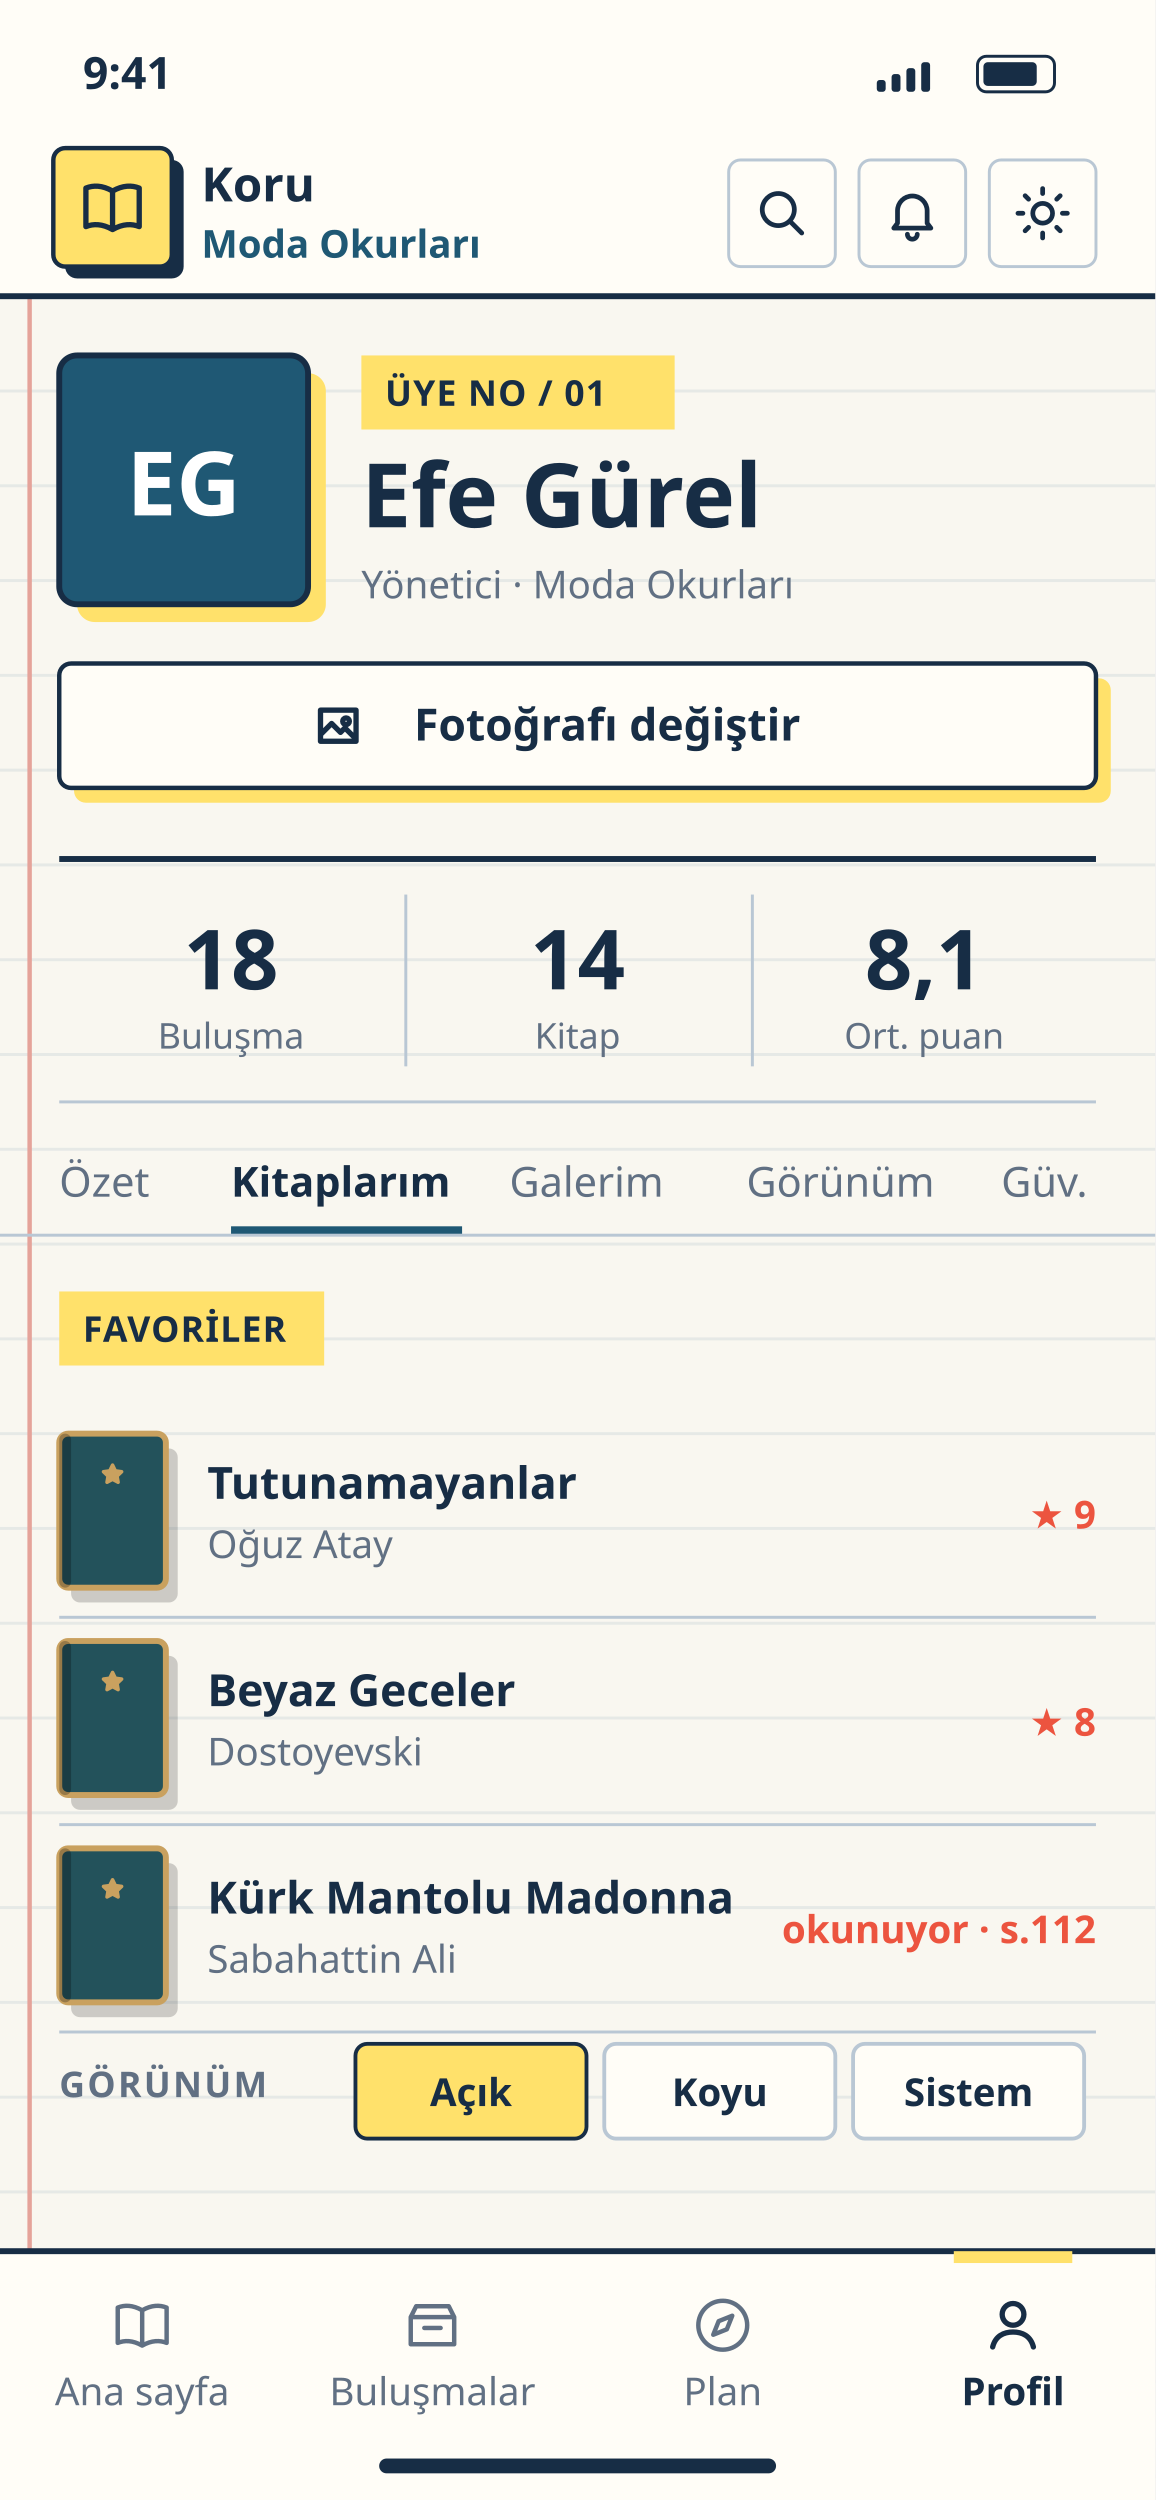
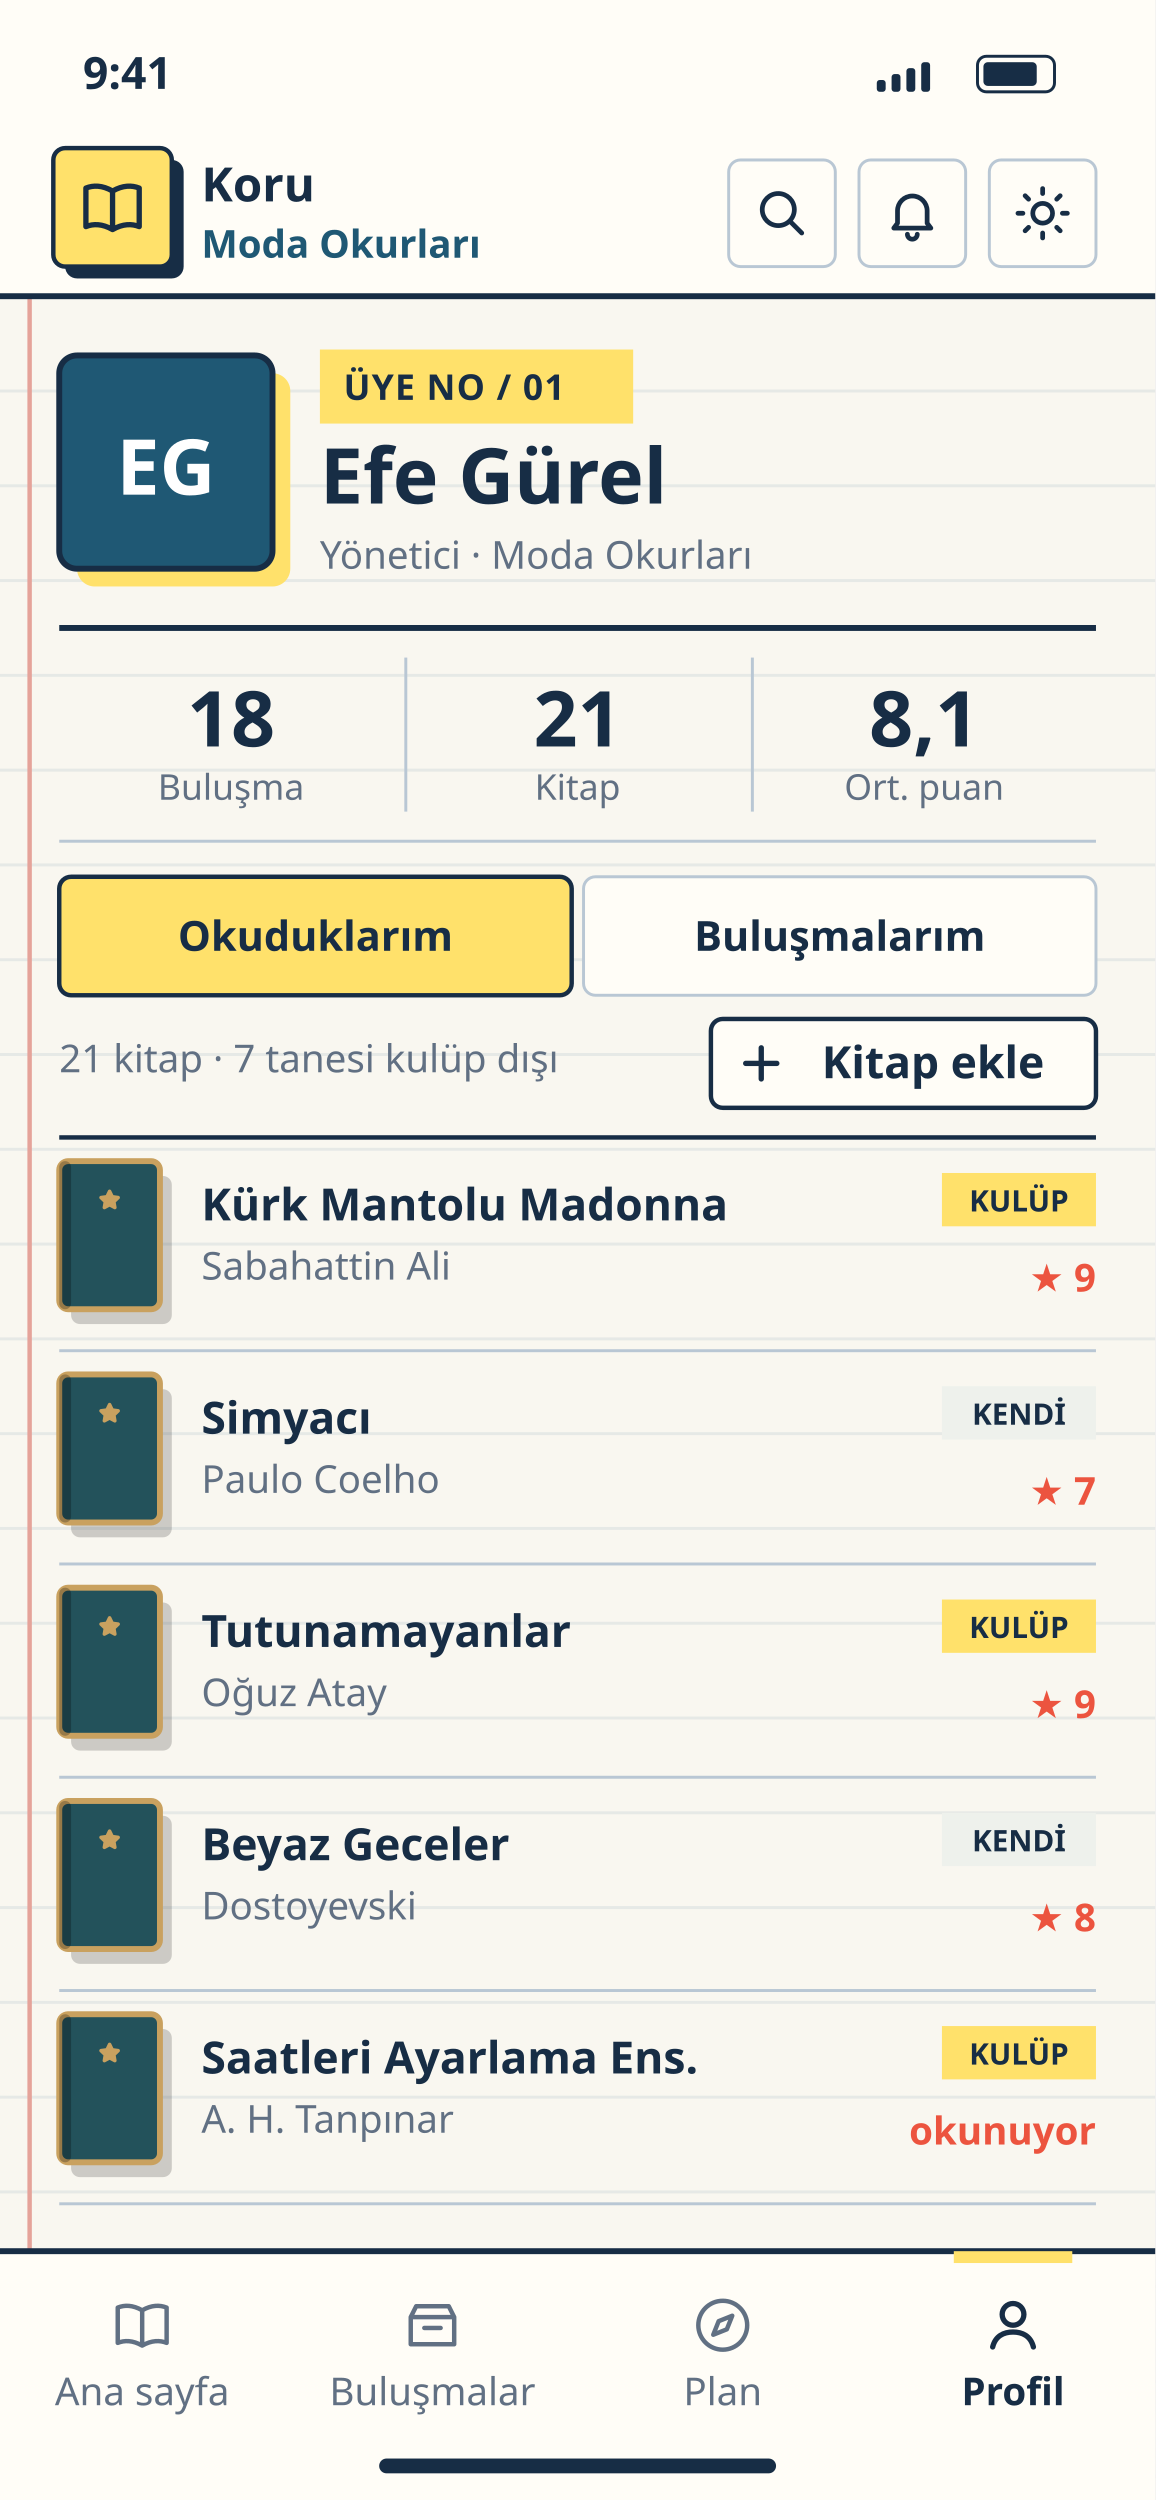
<svg xmlns="http://www.w3.org/2000/svg" width="390" height="844" viewBox="0 0 390 844">
  <rect x="0" y="0" width="390" height="844" rx="0" fill="#f9f7f0" />
  <line x1="0" y1="132" x2="390" y2="132" stroke="#e6e9e6" stroke-width="1" />
  <line x1="0" y1="164" x2="390" y2="164" stroke="#e6e9e6" stroke-width="1" />
  <line x1="0" y1="196" x2="390" y2="196" stroke="#e6e9e6" stroke-width="1" />
  <line x1="0" y1="228" x2="390" y2="228" stroke="#e6e9e6" stroke-width="1" />
  <line x1="0" y1="260" x2="390" y2="260" stroke="#e6e9e6" stroke-width="1" />
  <line x1="0" y1="292" x2="390" y2="292" stroke="#e6e9e6" stroke-width="1" />
  <line x1="0" y1="324" x2="390" y2="324" stroke="#e6e9e6" stroke-width="1" />
  <line x1="0" y1="356" x2="390" y2="356" stroke="#e6e9e6" stroke-width="1" />
  <line x1="0" y1="388" x2="390" y2="388" stroke="#e6e9e6" stroke-width="1" />
  <line x1="0" y1="420" x2="390" y2="420" stroke="#e6e9e6" stroke-width="1" />
  <line x1="0" y1="452" x2="390" y2="452" stroke="#e6e9e6" stroke-width="1" />
  <line x1="0" y1="484" x2="390" y2="484" stroke="#e6e9e6" stroke-width="1" />
  <line x1="0" y1="516" x2="390" y2="516" stroke="#e6e9e6" stroke-width="1" />
  <line x1="0" y1="548" x2="390" y2="548" stroke="#e6e9e6" stroke-width="1" />
  <line x1="0" y1="580" x2="390" y2="580" stroke="#e6e9e6" stroke-width="1" />
  <line x1="0" y1="612" x2="390" y2="612" stroke="#e6e9e6" stroke-width="1" />
  <line x1="0" y1="644" x2="390" y2="644" stroke="#e6e9e6" stroke-width="1" />
  <line x1="0" y1="676" x2="390" y2="676" stroke="#e6e9e6" stroke-width="1" />
  <line x1="0" y1="708" x2="390" y2="708" stroke="#e6e9e6" stroke-width="1" />
  <line x1="0" y1="740" x2="390" y2="740" stroke="#e6e9e6" stroke-width="1" />
  <line x1="0" y1="772" x2="390" y2="772" stroke="#e6e9e6" stroke-width="1" />
  <line x1="0" y1="804" x2="390" y2="804" stroke="#e6e9e6" stroke-width="1" />
  <line x1="0" y1="836" x2="390" y2="836" stroke="#e6e9e6" stroke-width="1" />
  <line x1="10" y1="100" x2="10" y2="844" stroke="#e5a39a" stroke-width="1.5" />
  <rect x="0" y="0" width="390" height="100" rx="0" fill="#fffdf7" />
  <text x="28" y="30" font-family="Bricolage Grotesque" font-size="15" font-weight="600" fill="#172d45" text-anchor="start">9:41</text>
  <rect x="330" y="19" width="26" height="12" rx="3" fill="none" stroke="#172d45" stroke-width="1" />
  <rect x="332" y="21" width="18" height="8" rx="1.5" fill="#172d45" />
  <rect x="296" y="27" width="3" height="4" rx="1" fill="#172d45" />
  <rect x="301" y="25" width="3" height="6" rx="1" fill="#172d45" />
  <rect x="306" y="23" width="3" height="8" rx="1" fill="#172d45" />
  <rect x="311" y="21" width="3" height="10" rx="1" fill="#172d45" />
  <rect x="22" y="54" width="40" height="40" rx="4" fill="#172d45" />
  <rect x="18" y="50" width="40" height="40" rx="4" fill="#ffe16b" stroke="#172d45" stroke-width="1.5" />
  <g transform="translate(26.0,58.0) scale(1)">
    <path d="M3 5.5C5.5 4.5 8.5 4.5 12 6.5c3.5-2 6.5-2 9-1v13c-2.5-1-5.5-1-9 1-3.5-2-6.5-2-9-1z M12 6.5v13" fill="none" stroke="#172d45" stroke-width="1.80" stroke-linecap="round" stroke-linejoin="round" />
  </g>
  <text x="68" y="68" font-family="Bricolage Grotesque" font-size="16" font-weight="600" fill="#172d45" text-anchor="start">Koru</text>
  <text x="68" y="87" font-family="Bricolage Grotesque" font-size="13" font-weight="600" fill="#1f5874" text-anchor="start">Moda Okurları</text>
  <rect x="246" y="54" width="36" height="36" rx="4" fill="#fffdf7" stroke="#b9c7d4" stroke-width="1" />
  <g transform="translate(254,62) scale(0.8333)">
    <path d="M10.5 4a6.5 6.5 0 1 0 0 13a6.5 6.5 0 1 0 0-13z M15.5 15.5L20 20" fill="none" stroke="#172d45" stroke-width="1.92" stroke-linecap="round" stroke-linejoin="round" />
  </g>
  <rect x="290" y="54" width="36" height="36" rx="4" fill="#fffdf7" stroke="#b9c7d4" stroke-width="1" />
  <g transform="translate(298,62) scale(0.8333)">
    <path d="M6 16V11a6 6 0 0 1 12 0v5l1.5 2h-15z M10 20.5a2 2 0 0 0 4 0" fill="none" stroke="#172d45" stroke-width="1.92" stroke-linecap="round" stroke-linejoin="round" />
  </g>
  <rect x="334" y="54" width="36" height="36" rx="4" fill="#fffdf7" stroke="#b9c7d4" stroke-width="1" />
  <g transform="translate(342,62) scale(0.8333)">
    <path d="M12 8a4 4 0 1 0 0 8a4 4 0 1 0 0-8z M12 2v2 M12 20v2 M2 12h2 M20 12h2 M4.9 4.9l1.4 1.4 M17.7 17.7l1.4 1.4 M4.9 19.1l1.4-1.4 M17.7 6.3l1.4-1.4" fill="none" stroke="#172d45" stroke-width="1.92" stroke-linecap="round" stroke-linejoin="round" />
  </g>
  <line x1="0" y1="100" x2="390" y2="100" stroke="#172d45" stroke-width="2" />
-   <rect x="26" y="126" width="84" height="84" rx="6" fill="#ffe16b" />
-   <rect x="20" y="120" width="84" height="84" rx="6" fill="#1f5874" stroke="#172d45" stroke-width="2" />
-   <text x="62" y="174" font-family="Bricolage Grotesque" font-size="30" font-weight="700" fill="#ffffff" text-anchor="middle">EG</text>
-   <rect x="122" y="120" width="105.76" height="25" rx="0" fill="#ffe16b" />
-   <text x="130" y="137" font-family="Bricolage Grotesque" font-size="12" font-weight="700" fill="#172d45" text-anchor="start" letter-spacing="0.4">ÜYE NO / 01</text>
-   <text x="122" y="178" font-family="Bricolage Grotesque" font-size="30" font-weight="700" fill="#172d45" text-anchor="start">Efe Gürel</text>
-   <text x="122" y="202" font-family="Literata" font-size="13" font-weight="400" fill="#617083" text-anchor="start">Yönetici · Moda Okurları</text>
-   <rect x="25" y="229" width="350" height="42" rx="4" fill="#ffe16b" />
-   <rect x="20" y="224" width="350" height="42" rx="4" fill="#fffdf7" stroke="#172d45" stroke-width="1.5" />
-   <g transform="translate(105.2,236.0) scale(0.75)">
-     <path d="M4 5h16v14H4z M4 16l5-5 4 4 2-2 5 5 M15.5 8.5a1.5 1.5 0 1 0 0 3a1.5 1.5 0 1 0 0-3z" fill="none" stroke="#172d45" stroke-width="2.40" stroke-linecap="round" stroke-linejoin="round" />
+   <rect x="26" y="126" width="72" height="72" rx="6" fill="#ffe16b" />
+   <rect x="20" y="120" width="72" height="72" rx="6" fill="#1f5874" stroke="#172d45" stroke-width="2" />
+   <text x="56" y="167" font-family="Bricolage Grotesque" font-size="26" font-weight="700" fill="#ffffff" text-anchor="middle">EG</text>
+   <rect x="108" y="118" width="105.76" height="25" rx="0" fill="#ffe16b" />
+   <text x="116" y="135" font-family="Bricolage Grotesque" font-size="12" font-weight="700" fill="#172d45" text-anchor="start" letter-spacing="0.4">ÜYE NO / 01</text>
+   <text x="108" y="170" font-family="Bricolage Grotesque" font-size="26" font-weight="700" fill="#172d45" text-anchor="start">Efe Gürel</text>
+   <text x="108" y="192" font-family="Literata" font-size="13" font-weight="400" fill="#617083" text-anchor="start">Yönetici · Moda Okurları</text>
+   <line x1="20" y1="212" x2="370" y2="212" stroke="#172d45" stroke-width="2" />
+   <text x="78" y="252" font-family="Bricolage Grotesque" font-size="26" font-weight="700" fill="#172d45" text-anchor="middle">18</text>
+   <text x="78" y="270" font-family="Literata" font-size="12" font-weight="400" fill="#617083" text-anchor="middle">Buluşma</text>
+   <line x1="137" y1="222" x2="137" y2="274" stroke="#b9c7d4" stroke-width="1" />
+   <text x="195" y="252" font-family="Bricolage Grotesque" font-size="26" font-weight="700" fill="#172d45" text-anchor="middle">21</text>
+   <text x="195" y="270" font-family="Literata" font-size="12" font-weight="400" fill="#617083" text-anchor="middle">Kitap</text>
+   <line x1="254" y1="222" x2="254" y2="274" stroke="#b9c7d4" stroke-width="1" />
+   <text x="312" y="252" font-family="Bricolage Grotesque" font-size="26" font-weight="700" fill="#172d45" text-anchor="middle">8,1</text>
+   <text x="312" y="270" font-family="Literata" font-size="12" font-weight="400" fill="#617083" text-anchor="middle">Ort. puan</text>
+   <line x1="20" y1="284" x2="370" y2="284" stroke="#b9c7d4" stroke-width="1" />
+   <rect x="20.0" y="296" width="173.0" height="40" rx="4" fill="#ffe16b" stroke="#172d45" stroke-width="1.5" />
+   <text x="106.5" y="321.0" font-family="Literata" font-size="14" font-weight="600" fill="#172d45" text-anchor="middle">Okuduklarım</text>
+   <rect x="197.0" y="296" width="173.0" height="40" rx="4" fill="#fffdf7" stroke="#b9c7d4" stroke-width="1" />
+   <text x="283.5" y="321.0" font-family="Literata" font-size="14" font-weight="600" fill="#172d45" text-anchor="middle">Buluşmalarım</text>
+   <text x="20" y="362" font-family="Literata" font-size="13" font-weight="400" fill="#617083" text-anchor="start">21 kitap · 7 tanesi kulüp dışı</text>
+   <rect x="240" y="344" width="130" height="30" rx="4" fill="#fffdf7" stroke="#172d45" stroke-width="1.5" />
+   <g transform="translate(248.0,350.0) scale(0.75)">
+     <path d="M12 5v14 M5 12h14" fill="none" stroke="#172d45" stroke-width="2.40" stroke-linecap="round" stroke-linejoin="round" />
  </g>
-   <text x="205.0" y="250.0" font-family="Literata" font-size="15" font-weight="600" fill="#172d45" text-anchor="middle">Fotoğrafı değiştir</text>
-   <line x1="20" y1="290" x2="370" y2="290" stroke="#172d45" stroke-width="2" />
-   <text x="78" y="334" font-family="Bricolage Grotesque" font-size="28" font-weight="700" fill="#172d45" text-anchor="middle">18</text>
-   <text x="78" y="354" font-family="Literata" font-size="12" font-weight="400" fill="#617083" text-anchor="middle">Buluşma</text>
-   <line x1="137" y1="302" x2="137" y2="360" stroke="#b9c7d4" stroke-width="1" />
-   <text x="195" y="334" font-family="Bricolage Grotesque" font-size="28" font-weight="700" fill="#172d45" text-anchor="middle">14</text>
-   <text x="195" y="354" font-family="Literata" font-size="12" font-weight="400" fill="#617083" text-anchor="middle">Kitap</text>
-   <line x1="254" y1="302" x2="254" y2="360" stroke="#b9c7d4" stroke-width="1" />
-   <text x="312" y="334" font-family="Bricolage Grotesque" font-size="28" font-weight="700" fill="#172d45" text-anchor="middle">8,1</text>
-   <text x="312" y="354" font-family="Literata" font-size="12" font-weight="400" fill="#617083" text-anchor="middle">Ort. puan</text>
-   <line x1="20" y1="372" x2="370" y2="372" stroke="#b9c7d4" stroke-width="1" />
-   <text x="20" y="404" font-family="Bricolage Grotesque" font-size="14" font-weight="500" fill="#617083" text-anchor="start">Özet</text>
-   <text x="78" y="404" font-family="Bricolage Grotesque" font-size="14" font-weight="700" fill="#172d45" text-anchor="start">Kitaplarım</text>
-   <rect x="78" y="414" width="78" height="3" rx="0" fill="#1f5874" />
-   <text x="172" y="404" font-family="Bricolage Grotesque" font-size="14" font-weight="500" fill="#617083" text-anchor="start">Galerim</text>
-   <text x="252" y="404" font-family="Bricolage Grotesque" font-size="14" font-weight="500" fill="#617083" text-anchor="start">Görünüm</text>
-   <text x="338" y="404" font-family="Bricolage Grotesque" font-size="14" font-weight="500" fill="#617083" text-anchor="start">Güv.</text>
-   <line x1="0" y1="417" x2="390" y2="417" stroke="#b9c7d4" stroke-width="1" />
-   <rect x="20" y="436" width="89.44" height="25" rx="0" fill="#ffe16b" />
-   <text x="28" y="453" font-family="Bricolage Grotesque" font-size="12" font-weight="700" fill="#172d45" text-anchor="start" letter-spacing="0.4">FAVORİLER</text>
-   <g transform="rotate(0 38.0 510.0)">
-     <rect x="24" y="489" width="36" height="52" rx="3" fill="#000000" opacity="0.18" />
-     <rect x="20" y="484" width="36" height="52" rx="3" fill="#23525b" stroke="#c9a15f" stroke-width="2" />
-     <rect x="20" y="484" width="4" height="52" rx="2" fill="#000000" opacity="0.25" />
-     <g transform="translate(33.68,493.36) scale(0.36)">
-       <path d="M12 3.5l2.6 5.4 5.9.8-4.3 4.1 1 5.8L12 16.8l-5.2 2.8 1-5.8L3.5 9.7l5.9-.8z" fill="#c9a15f" stroke="#c9a15f" stroke-width="3.33" stroke-linecap="round" stroke-linejoin="round" />
+   <text x="315.0" y="364.0" font-family="Literata" font-size="15" font-weight="600" fill="#172d45" text-anchor="middle">Kitap ekle</text>
+   <line x1="20" y1="384" x2="370" y2="384" stroke="#172d45" stroke-width="1.5" />
+   <g transform="rotate(0 37.0 417.0)">
+     <rect x="24" y="397" width="34" height="50" rx="3" fill="#000000" opacity="0.18" />
+     <rect x="20" y="392" width="34" height="50" rx="3" fill="#23525b" stroke="#c9a15f" stroke-width="2" />
+     <rect x="20" y="392" width="4" height="50" rx="2" fill="#000000" opacity="0.25" />
+     <g transform="translate(32.92,401.0) scale(0.34)">
+       <path d="M12 3.5l2.6 5.4 5.9.8-4.3 4.1 1 5.8L12 16.8l-5.2 2.8 1-5.8L3.5 9.7l5.9-.8z" fill="#c9a15f" stroke="#c9a15f" stroke-width="3.53" stroke-linecap="round" stroke-linejoin="round" />
    </g>
  </g>
-   <text x="70" y="506" font-family="Bricolage Grotesque" font-size="15" font-weight="700" fill="#172d45" text-anchor="start">Tutunamayanlar</text>
-   <text x="70" y="526" font-family="Literata" font-size="13" font-weight="400" fill="#617083" text-anchor="start">Oğuz Atay</text>
-   <text x="370" y="516" font-family="Literata" font-size="13" font-weight="600" fill="#ec543f" text-anchor="end">★ 9</text>
-   <line x1="20" y1="546" x2="370" y2="546" stroke="#b9c7d4" stroke-width="1" />
-   <g transform="rotate(0 38.0 580.0)">
-     <rect x="24" y="559" width="36" height="52" rx="3" fill="#000000" opacity="0.18" />
-     <rect x="20" y="554" width="36" height="52" rx="3" fill="#23525b" stroke="#c9a15f" stroke-width="2" />
-     <rect x="20" y="554" width="4" height="52" rx="2" fill="#000000" opacity="0.25" />
-     <g transform="translate(33.68,563.36) scale(0.36)">
-       <path d="M12 3.5l2.6 5.4 5.9.8-4.3 4.1 1 5.8L12 16.8l-5.2 2.8 1-5.8L3.5 9.7l5.9-.8z" fill="#c9a15f" stroke="#c9a15f" stroke-width="3.33" stroke-linecap="round" stroke-linejoin="round" />
+   <text x="68" y="412" font-family="Bricolage Grotesque" font-size="15" font-weight="700" fill="#172d45" text-anchor="start">Kürk Mantolu Madonna</text>
+   <text x="68" y="432" font-family="Literata" font-size="13" font-weight="400" fill="#617083" text-anchor="start">Sabahattin Ali</text>
+   <rect x="318" y="396" width="52" height="18" rx="0" fill="#ffe16b" />
+   <text x="344.0" y="409" font-family="Bricolage Grotesque" font-size="10" font-weight="700" fill="#172d45" text-anchor="middle">KULÜP</text>
+   <text x="370" y="436" font-family="Literata" font-size="13" font-weight="600" fill="#ec543f" text-anchor="end">★ 9</text>
+   <line x1="20" y1="456" x2="370" y2="456" stroke="#b9c7d4" stroke-width="1" />
+   <g transform="rotate(0 37.0 489.0)">
+     <rect x="24" y="469" width="34" height="50" rx="3" fill="#000000" opacity="0.18" />
+     <rect x="20" y="464" width="34" height="50" rx="3" fill="#23525b" stroke="#c9a15f" stroke-width="2" />
+     <rect x="20" y="464" width="4" height="50" rx="2" fill="#000000" opacity="0.25" />
+     <g transform="translate(32.92,473.0) scale(0.34)">
+       <path d="M12 3.5l2.6 5.4 5.9.8-4.3 4.1 1 5.8L12 16.8l-5.2 2.8 1-5.8L3.5 9.7l5.9-.8z" fill="#c9a15f" stroke="#c9a15f" stroke-width="3.53" stroke-linecap="round" stroke-linejoin="round" />
    </g>
  </g>
-   <text x="70" y="576" font-family="Bricolage Grotesque" font-size="15" font-weight="700" fill="#172d45" text-anchor="start">Beyaz Geceler</text>
-   <text x="70" y="596" font-family="Literata" font-size="13" font-weight="400" fill="#617083" text-anchor="start">Dostoyevski</text>
-   <text x="370" y="586" font-family="Literata" font-size="13" font-weight="600" fill="#ec543f" text-anchor="end">★ 8</text>
-   <line x1="20" y1="616" x2="370" y2="616" stroke="#b9c7d4" stroke-width="1" />
-   <g transform="rotate(0 38.0 650.0)">
-     <rect x="24" y="629" width="36" height="52" rx="3" fill="#000000" opacity="0.18" />
-     <rect x="20" y="624" width="36" height="52" rx="3" fill="#23525b" stroke="#c9a15f" stroke-width="2" />
-     <rect x="20" y="624" width="4" height="52" rx="2" fill="#000000" opacity="0.25" />
-     <g transform="translate(33.68,633.36) scale(0.36)">
-       <path d="M12 3.5l2.6 5.4 5.9.8-4.3 4.1 1 5.8L12 16.8l-5.2 2.8 1-5.8L3.5 9.7l5.9-.8z" fill="#c9a15f" stroke="#c9a15f" stroke-width="3.33" stroke-linecap="round" stroke-linejoin="round" />
+   <text x="68" y="484" font-family="Bricolage Grotesque" font-size="15" font-weight="700" fill="#172d45" text-anchor="start">Simyacı</text>
+   <text x="68" y="504" font-family="Literata" font-size="13" font-weight="400" fill="#617083" text-anchor="start">Paulo Coelho</text>
+   <rect x="318" y="468" width="52" height="18" rx="0" fill="#eef1ec" />
+   <text x="344.0" y="481" font-family="Bricolage Grotesque" font-size="10" font-weight="700" fill="#172d45" text-anchor="middle">KENDİ</text>
+   <text x="370" y="508" font-family="Literata" font-size="13" font-weight="600" fill="#ec543f" text-anchor="end">★ 7</text>
+   <line x1="20" y1="528" x2="370" y2="528" stroke="#b9c7d4" stroke-width="1" />
+   <g transform="rotate(0 37.0 561.0)">
+     <rect x="24" y="541" width="34" height="50" rx="3" fill="#000000" opacity="0.18" />
+     <rect x="20" y="536" width="34" height="50" rx="3" fill="#23525b" stroke="#c9a15f" stroke-width="2" />
+     <rect x="20" y="536" width="4" height="50" rx="2" fill="#000000" opacity="0.25" />
+     <g transform="translate(32.92,545.0) scale(0.34)">
+       <path d="M12 3.5l2.6 5.4 5.9.8-4.3 4.1 1 5.8L12 16.8l-5.2 2.8 1-5.8L3.5 9.7l5.9-.8z" fill="#c9a15f" stroke="#c9a15f" stroke-width="3.53" stroke-linecap="round" stroke-linejoin="round" />
    </g>
  </g>
-   <text x="70" y="646" font-family="Bricolage Grotesque" font-size="15" font-weight="700" fill="#172d45" text-anchor="start">Kürk Mantolu Madonna</text>
-   <text x="70" y="666" font-family="Literata" font-size="13" font-weight="400" fill="#617083" text-anchor="start">Sabahattin Ali</text>
-   <text x="370" y="656" font-family="Literata" font-size="13" font-weight="600" fill="#ec543f" text-anchor="end">okunuyor · s.112</text>
-   <line x1="20" y1="686" x2="370" y2="686" stroke="#b9c7d4" stroke-width="1" />
-   <text x="20" y="708" font-family="Bricolage Grotesque" font-size="12" font-weight="700" fill="#617083" text-anchor="start" letter-spacing="0.8">GÖRÜNÜM</text>
-   <rect x="120" y="690" width="78" height="32" rx="4" fill="#ffe16b" stroke="#172d45" stroke-width="1.3" />
-   <text x="159" y="711" font-family="Literata" font-size="13" font-weight="600" fill="#172d45" text-anchor="middle">Açık</text>
-   <rect x="204" y="690" width="78" height="32" rx="4" fill="#fffdf7" stroke="#b9c7d4" stroke-width="1.3" />
-   <text x="243" y="711" font-family="Literata" font-size="13" font-weight="600" fill="#172d45" text-anchor="middle">Koyu</text>
-   <rect x="288" y="690" width="78" height="32" rx="4" fill="#fffdf7" stroke="#b9c7d4" stroke-width="1.3" />
-   <text x="327" y="711" font-family="Literata" font-size="13" font-weight="600" fill="#172d45" text-anchor="middle">Sistem</text>
+   <text x="68" y="556" font-family="Bricolage Grotesque" font-size="15" font-weight="700" fill="#172d45" text-anchor="start">Tutunamayanlar</text>
+   <text x="68" y="576" font-family="Literata" font-size="13" font-weight="400" fill="#617083" text-anchor="start">Oğuz Atay</text>
+   <rect x="318" y="540" width="52" height="18" rx="0" fill="#ffe16b" />
+   <text x="344.0" y="553" font-family="Bricolage Grotesque" font-size="10" font-weight="700" fill="#172d45" text-anchor="middle">KULÜP</text>
+   <text x="370" y="580" font-family="Literata" font-size="13" font-weight="600" fill="#ec543f" text-anchor="end">★ 9</text>
+   <line x1="20" y1="600" x2="370" y2="600" stroke="#b9c7d4" stroke-width="1" />
+   <g transform="rotate(0 37.0 633.0)">
+     <rect x="24" y="613" width="34" height="50" rx="3" fill="#000000" opacity="0.18" />
+     <rect x="20" y="608" width="34" height="50" rx="3" fill="#23525b" stroke="#c9a15f" stroke-width="2" />
+     <rect x="20" y="608" width="4" height="50" rx="2" fill="#000000" opacity="0.25" />
+     <g transform="translate(32.92,617.0) scale(0.34)">
+       <path d="M12 3.5l2.6 5.4 5.9.8-4.3 4.1 1 5.8L12 16.8l-5.2 2.8 1-5.8L3.5 9.7l5.9-.8z" fill="#c9a15f" stroke="#c9a15f" stroke-width="3.53" stroke-linecap="round" stroke-linejoin="round" />
+     </g>
+   </g>
+   <text x="68" y="628" font-family="Bricolage Grotesque" font-size="15" font-weight="700" fill="#172d45" text-anchor="start">Beyaz Geceler</text>
+   <text x="68" y="648" font-family="Literata" font-size="13" font-weight="400" fill="#617083" text-anchor="start">Dostoyevski</text>
+   <rect x="318" y="612" width="52" height="18" rx="0" fill="#eef1ec" />
+   <text x="344.0" y="625" font-family="Bricolage Grotesque" font-size="10" font-weight="700" fill="#172d45" text-anchor="middle">KENDİ</text>
+   <text x="370" y="652" font-family="Literata" font-size="13" font-weight="600" fill="#ec543f" text-anchor="end">★ 8</text>
+   <line x1="20" y1="672" x2="370" y2="672" stroke="#b9c7d4" stroke-width="1" />
+   <g transform="rotate(0 37.0 705.0)">
+     <rect x="24" y="685" width="34" height="50" rx="3" fill="#000000" opacity="0.18" />
+     <rect x="20" y="680" width="34" height="50" rx="3" fill="#23525b" stroke="#c9a15f" stroke-width="2" />
+     <rect x="20" y="680" width="4" height="50" rx="2" fill="#000000" opacity="0.25" />
+     <g transform="translate(32.92,689.0) scale(0.34)">
+       <path d="M12 3.5l2.6 5.4 5.9.8-4.3 4.1 1 5.8L12 16.8l-5.2 2.8 1-5.8L3.5 9.7l5.9-.8z" fill="#c9a15f" stroke="#c9a15f" stroke-width="3.53" stroke-linecap="round" stroke-linejoin="round" />
+     </g>
+   </g>
+   <text x="68" y="700" font-family="Bricolage Grotesque" font-size="15" font-weight="700" fill="#172d45" text-anchor="start">Saatleri Ayarlama Ens.</text>
+   <text x="68" y="720" font-family="Literata" font-size="13" font-weight="400" fill="#617083" text-anchor="start">A. H. Tanpınar</text>
+   <rect x="318" y="684" width="52" height="18" rx="0" fill="#ffe16b" />
+   <text x="344.0" y="697" font-family="Bricolage Grotesque" font-size="10" font-weight="700" fill="#172d45" text-anchor="middle">KULÜP</text>
+   <text x="370" y="724" font-family="Literata" font-size="13" font-weight="600" fill="#ec543f" text-anchor="end">okunuyor</text>
+   <line x1="20" y1="744" x2="370" y2="744" stroke="#b9c7d4" stroke-width="1" />
  <rect x="0" y="760" width="390" height="84" rx="0" fill="#fffdf7" />
  <line x1="0" y1="760" x2="390" y2="760" stroke="#172d45" stroke-width="2" />
  <g transform="translate(37,774) scale(0.9167)">
    <path d="M3 5.5C5.5 4.5 8.5 4.5 12 6.5c3.5-2 6.5-2 9-1v13c-2.5-1-5.5-1-9 1-3.5-2-6.5-2-9-1z M12 6.5v13" fill="none" stroke="#617083" stroke-width="1.64" stroke-linecap="round" stroke-linejoin="round" />
  </g>
  <text x="48" y="812" font-family="Bricolage Grotesque" font-size="13" font-weight="500" fill="#617083" text-anchor="middle">Ana sayfa</text>
  <g transform="translate(135,774) scale(0.9167)">
    <path d="M4 9h16v10H4z M6 5h12l2 4H4z M9 13h6" fill="none" stroke="#617083" stroke-width="1.64" stroke-linecap="round" stroke-linejoin="round" />
  </g>
  <text x="146" y="812" font-family="Bricolage Grotesque" font-size="13" font-weight="500" fill="#617083" text-anchor="middle">Buluşmalar</text>
  <g transform="translate(233,774) scale(0.9167)">
    <path d="M12 3a9 9 0 1 0 0 18a9 9 0 1 0 0-18z M15.5 8.5l-2 5-5 2 2-5z" fill="none" stroke="#617083" stroke-width="1.64" stroke-linecap="round" stroke-linejoin="round" />
  </g>
  <text x="244" y="812" font-family="Bricolage Grotesque" font-size="13" font-weight="500" fill="#617083" text-anchor="middle">Plan</text>
  <rect x="322" y="760" width="40" height="4" rx="0" fill="#ffe16b" />
  <g transform="translate(331,774) scale(0.9167)">
    <path d="M12 4a4 4 0 1 0 0 8a4 4 0 1 0 0-8z M4.5 20c1-4 4-5.5 7.5-5.5s6.5 1.5 7.5 5.5" fill="none" stroke="#172d45" stroke-width="1.96" stroke-linecap="round" stroke-linejoin="round" />
  </g>
  <text x="342" y="812" font-family="Bricolage Grotesque" font-size="13" font-weight="700" fill="#172d45" text-anchor="middle">Profil</text>
  <rect x="128" y="830" width="134" height="5" rx="2.5" fill="#172d45" />
</svg>
